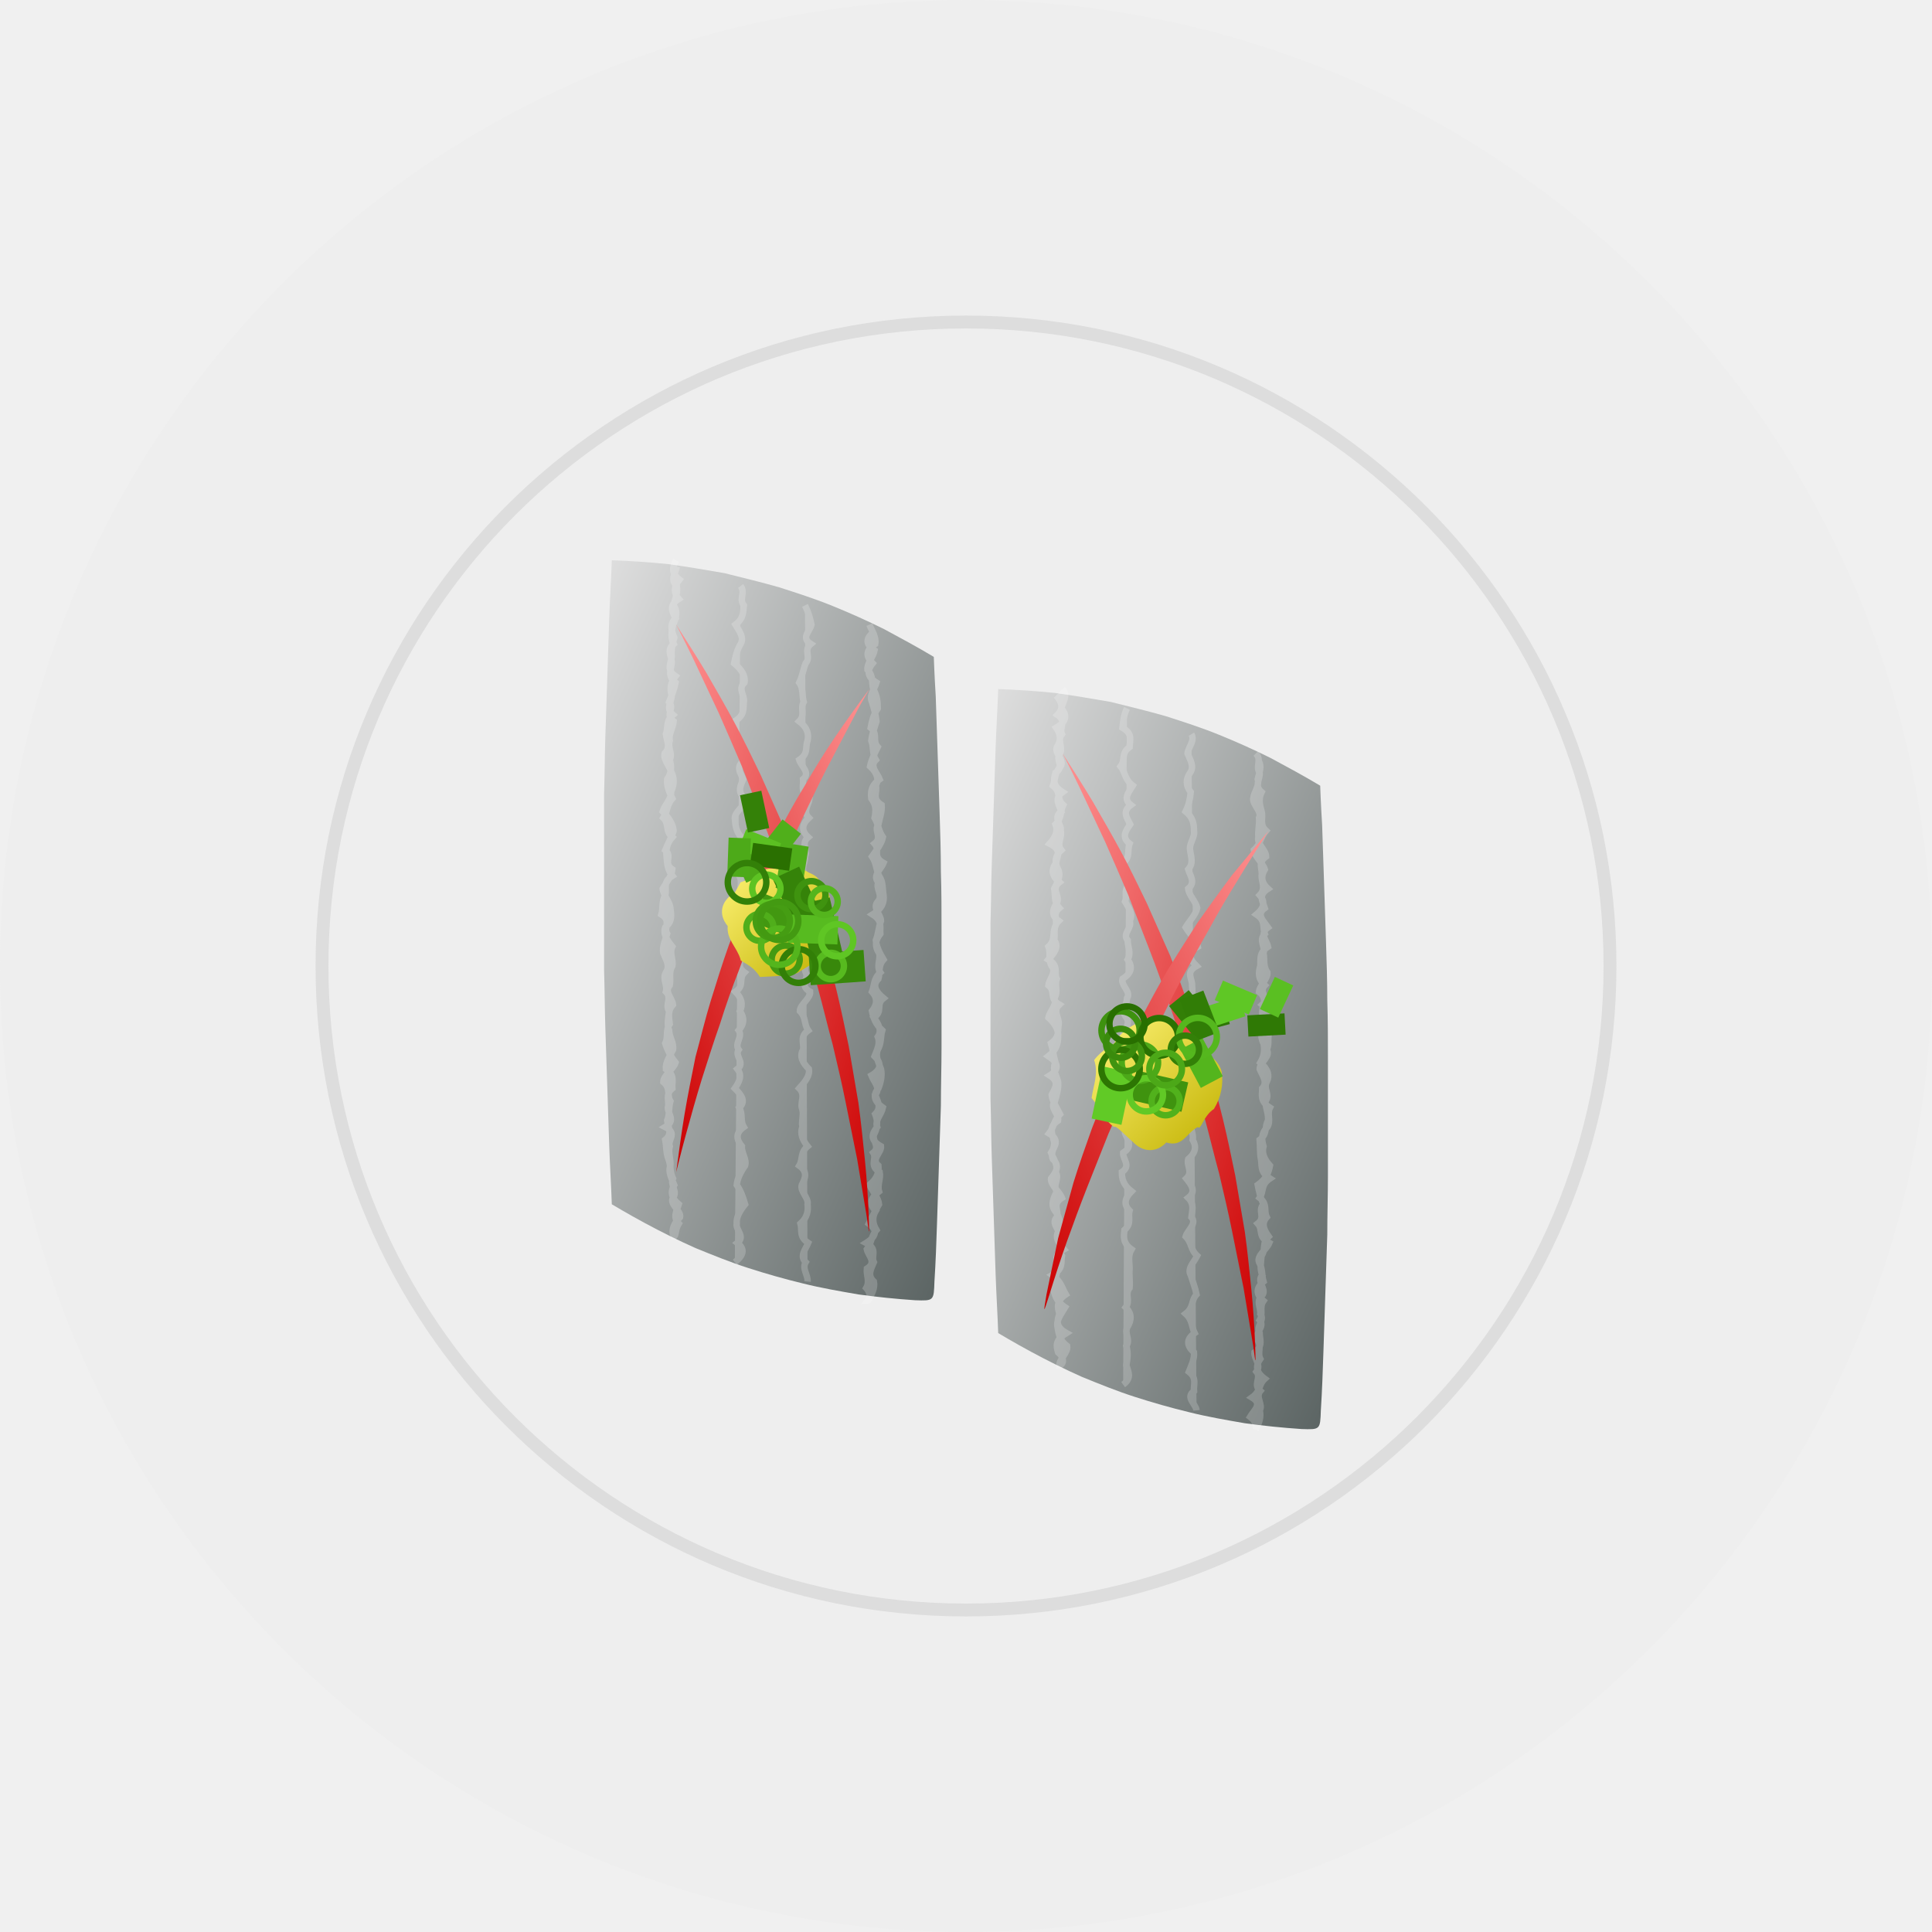
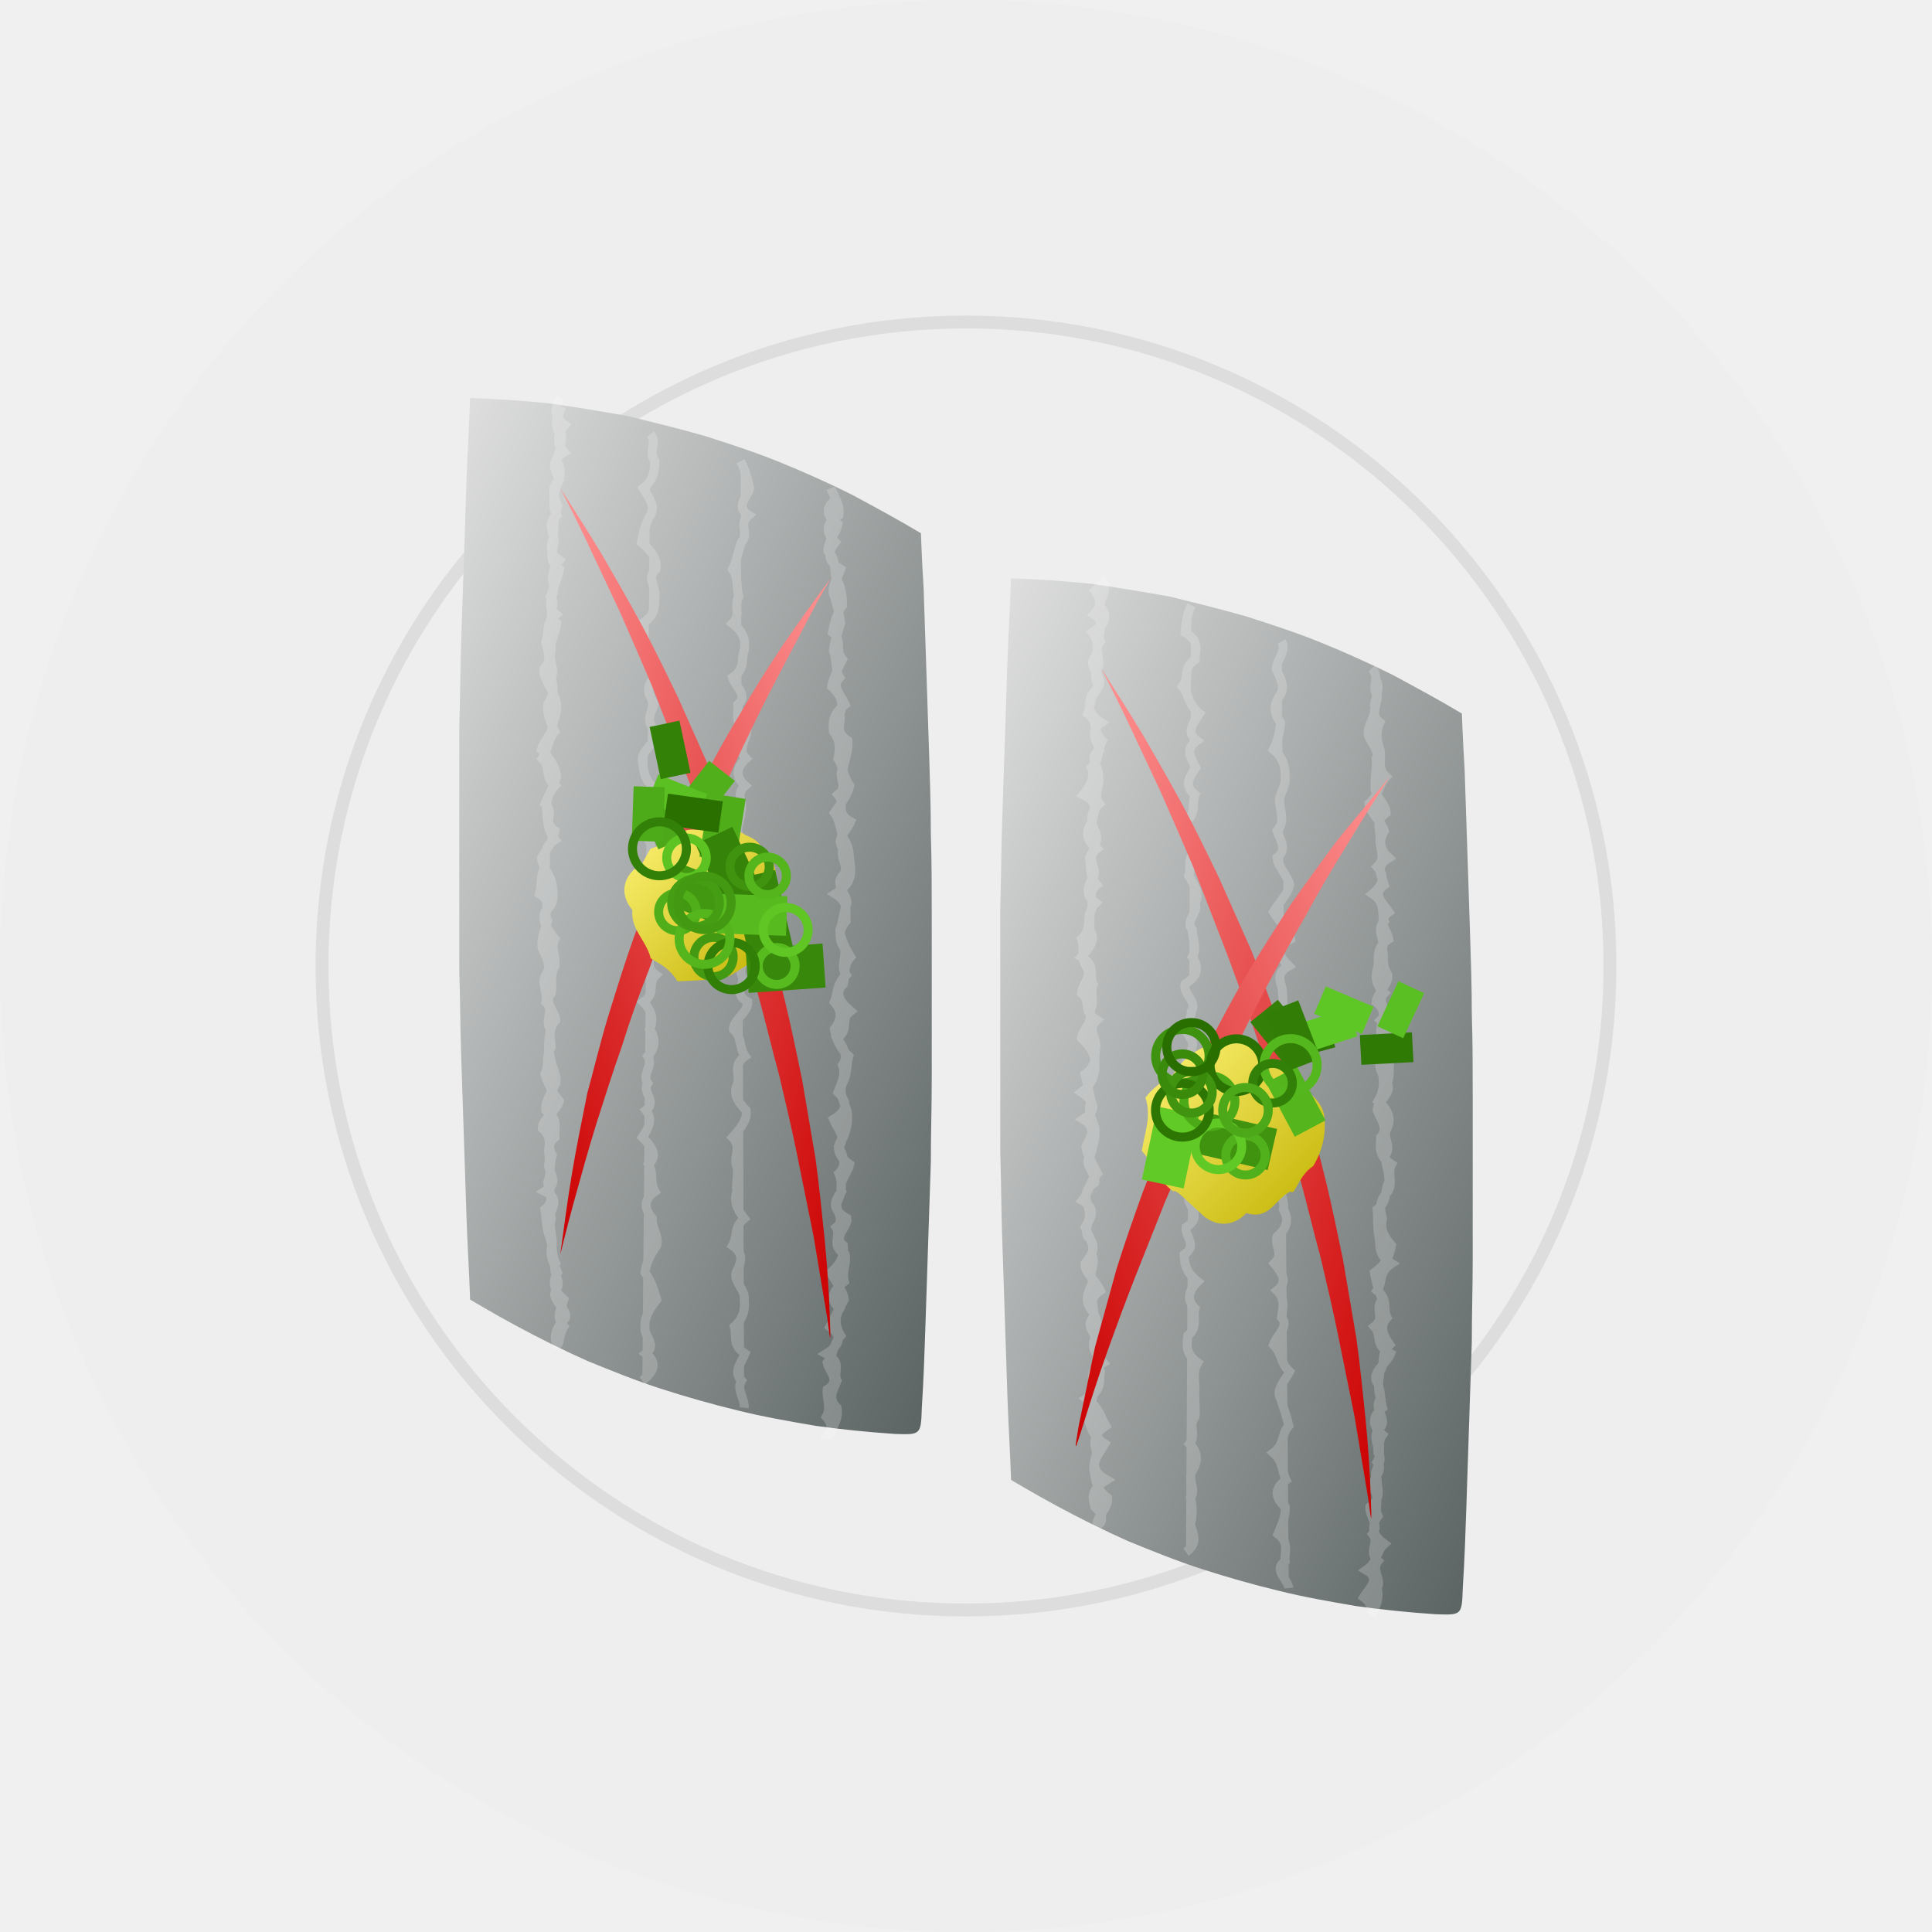
<svg xmlns="http://www.w3.org/2000/svg" version="1.1" baseProfile="full" width="300" height="300" style="background: gray">
  <defs>
    <linearGradient id="skin" x1="0%" y1="0%" x2="100%" y2="100%">
      <stop offset="0%" style="stop-color:#DFDFDF;stop-opacity:1" />
      <stop offset="100%" style="stop-color:#5A6362;stop-opacity:1" />
    </linearGradient>
  </defs>
  <defs>
    <linearGradient id="red_nw_se" x1="0%" y1="0%" x2="100%" y2="100%">
      <stop offset="0%" style="stop-color:#FF9393;stop-opacity:1" />
      <stop offset="100%" style="stop-color:#CB0000;stop-opacity:1" />
    </linearGradient>
  </defs>
  <defs>
    <linearGradient id="red_ne_sw" x1="100%" y1="0%" x2="0%" y2="100%">
      <stop offset="0%" style="stop-color:#FF9393;stop-opacity:1" />
      <stop offset="100%" style="stop-color:#CB0000;stop-opacity:1" />
    </linearGradient>
  </defs>
  <defs>
    <linearGradient id="ginger" x1="0%" y1="0%" x2="100%" y2="100%">
      <stop offset="0%" style="stop-color:#FFF478;stop-opacity:1" />
      <stop offset="100%" style="stop-color:#C1B100;stop-opacity:1" />
    </linearGradient>
  </defs>
  <g transform="translate(150,150)">
    <circle cx="0" cy="0" r="150" fill="#eee" />
    <circle cx="0" cy="0" r="100" fill="none" stroke="#ddd" stroke-width="2" />
-     <g transform="translate(-55,-53)">
+     <g transform="scale(1.4) translate(-55,-53)">
      <g transform="translate(0,-10)">
        <path fill="url(#skin)" d="M0 0C  2.9 0.1 5.9 0.3 8.8 0.6 11.7 1.0 14.6 1.5 17.5 2.0 20.3 2.7 23.2 3.4 26.0 4.2 28.8 5.1 31.6 6.0 34.3 7.1 37.0 8.2 39.7 9.4 42.3 10.7 44.9 12.1 47.5 13.5 50.0 15.0 50 15 50.1 18.0 50.3 21.1 50.4 24.1 50.5 27.1 50.6 30.1 50.7 33.2 50.8 36.2 50.9 39.2 51.0 42.3 51.1 45.3 51.1 48.3 51.2 51.4 51.2 54.4 51.2 57.4 51.2 60.5 51.2 63.5 51.2 66.5 51.2 69.5 51.2 72.6 51.2 75.6 51.2 78.6 51.1 81.7 51.1 84.7 51.0 87.7 50.9 90.8 50.8 93.8 50.7 96.8 50.6 99.9 50.5 102.9 50.4 105.9 50.3 108.9 50.1 112.0 50.0 115.0 50 115 47.1 114.9 44.1 114.7 41.2 114.4 38.3 114.0 35.4 113.5 32.5 113.0 29.7 112.3 26.8 111.6 24.0 110.8 21.2 109.9 18.4 109.0 15.7 107.9 13.0 106.8 10.3 105.6 7.7 104.3 5.1 102.9 2.5 101.5 -0.0 100.0 0 100 -0.1 97.0 -0.3 93.9 -0.4 90.9 -0.5 87.9 -0.6 84.9 -0.7 81.8 -0.8 78.8 -0.9 75.8 -1.0 72.7 -1.1 69.7 -1.1 66.7 -1.2 63.6 -1.2 60.6 -1.2 57.6 -1.2 54.5 -1.2 51.5 -1.2 48.5 -1.2 45.5 -1.2 42.4 -1.2 39.4 -1.2 36.4 -1.1 33.3 -1.1 30.3 -1.0 27.3 -0.9 24.2 -0.8 21.2 -0.7 18.2 -0.6 15.1 -0.5 12.1 -0.4 9.1 -0.3 6.1 -0.1 3.0 -0.0 0.0 0 0 Z" />
        <path fill="white" d="M10 0C  9.4 1.0 9.2 2.0 10.5 3.0 9.7 4.0 9.5 5.0 10.4 6.0 8.8 7.0 9.4 8.0 9.9 9.0 8.9 10.0 9.3 11.0 9.7 12.0 9.4 13.0 9.2 14.0 9.3 15.0 9.2 16.0 8.4 17.0 9.9 18.0 9.1 19.0 9.0 20.0 9.3 21.0 9.3 22.0 8.3 23.0 9.5 24.0 8.3 25.0 8.8 26.0 8.4 27.0 8.5 28.0 9.2 29.0 8.2 30.0 8.0 31.0 9.0 32.0 9.3 33.0 9.8 34.0 9.6 35.0 9.2 36.0 9.3 37.0 8.2 38.0 7.9 39.0 8.9 40.0 9.5 41.0 9.6 42.0 9.3 43.0 8.7 44.0 8.3 45.0 9.5 46.0 7.9 47.0 9.4 48.0 9.3 49.0 8.5 50.0 7.9 51.0 8.0 52.0 9.0 53.0 9.1 54.0 9.2 55.0 9.5 56.0 8.3 57.0 7.9 58.0 8.6 59.0 9.4 60.0 8.9 61.0 9.6 62.0 9.4 63.0 8.8 64.0 9.2 65.0 9.0 66.0 8.1 67.0 9.4 68.0 9.5 69.0 8.6 70.0 8.9 71.0 9.0 72.0 8.3 73.0 8.8 74.0 8.3 75.0 8.6 76.0 9.1 77.0 9.9 78.0 9.6 79.0 8.0 80.0 8.0 81.0 9.2 82.0 8.5 83.0 9.1 84.0 8.8 85.0 9.0 86.0 8.6 87.0 8.7 88.0 9.5 89.0 8.3 90.0 8.5 91.0 8.4 92.0 8.8 93.0 9.2 94.0 9.0 95.0 9.5 96.0 9.0 97.0 10.3 98.0 9.5 99.0 8.9 100.0 10.8 101.0 10.6 102.0 9.6 103.0 9.2 104.0 9.6 105.0 10 105 9.8 104.0 10.4 103.0 9.4 102.0 10.1 101.0 10.4 100.0 9.2 99.0 9.1 98.0 9.7 97.0 9.3 96.0 8.7 95.0 9.1 94.0 9.2 93.0 8.7 92.0 9.0 91.0 8.6 90.0 10.3 89.0 8.3 88.0 10.0 87.0 8.7 86.0 8.7 85.0 9.0 84.0 8.2 83.0 9.4 82.0 9.3 81.0 9.9 80.0 8.4 79.0 8.3 78.0 9.0 77.0 9.5 76.0 9.7 75.0 8.9 74.0 8.9 73.0 8.5 72.0 8.8 71.0 8.9 70.0 8.2 69.0 9.4 68.0 8.4 67.0 8.7 66.0 7.8 65.0 8.4 64.0 9.1 63.0 8.4 62.0 8.0 61.0 7.8 60.0 8.3 59.0 8.6 58.0 8.0 57.0 9.3 56.0 7.7 55.0 8.0 54.0 7.7 53.0 8.3 52.0 8.6 51.0 7.8 50.0 9.4 49.0 8.6 48.0 8.6 47.0 8.5 46.0 8.4 45.0 8.5 44.0 9.4 43.0 8.2 42.0 9.0 41.0 8.0 40.0 8.7 39.0 8.5 38.0 9.4 37.0 8.9 36.0 8.5 35.0 8.6 34.0 9.3 33.0 9.3 32.0 9.0 31.0 9.5 30.0 8.6 29.0 9.0 28.0 8.8 27.0 9.5 26.0 9.6 25.0 8.2 24.0 9.8 23.0 8.9 22.0 9.3 21.0 9.7 20.0 9.9 19.0 8.6 18.0 9.2 17.0 9.3 16.0 9.4 15.0 8.4 14.0 9.6 13.0 9.1 12.0 9.3 11.0 9.5 10.0 10.0 9.0 10.3 8.0 9.6 7.0 9.8 6.0 10.3 5.0 10.1 4.0 9.0 3.0 9.9 2.0 10.1 1.0 10.8 0.0 10 0 Z" opacity="0.2" stroke="white" stroke-width="1" />
        <path fill="white" d="M20 4C  20.8 5.0 19.7 6.0 20.5 7.0 20.4 8.0 20.5 9.0 19.2 10.0 19.8 11.0 20.6 12.0 20.0 13.0 19.4 14.0 19.2 15.0 19.0 16.0 20.2 17.0 20.8 18.0 20.6 19.0 19.5 20.0 20.7 21.0 20.5 22.0 20.4 23.0 20.7 24.0 19.1 25.0 19.0 26.0 19.0 27.0 19.5 28.0 20.3 29.0 19.2 30.0 20.7 31.0 19.1 32.0 20.0 33.0 20.4 34.0 20.0 35.0 19.4 36.0 20.7 37.0 20.9 38.0 19.1 39.0 19.1 40.0 19.2 41.0 19.2 42.0 20.1 43.0 19.6 44.0 19.7 45.0 19.7 46.0 20.8 47.0 20.2 48.0 19.8 49.0 20.4 50.0 19.7 51.0 20.1 52.0 20.0 53.0 20.1 54.0 19.1 55.0 19.8 56.0 20.6 57.0 19.8 58.0 20.8 59.0 20.0 60.0 20.0 61.0 20.3 62.0 19.2 63.0 20.6 64.0 19.6 65.0 20.7 66.0 19.2 67.0 20.2 68.0 20.4 69.0 19.9 70.0 20.6 71.0 20.6 72.0 19.7 73.0 20.4 74.0 19.0 75.0 19.7 76.0 19.0 77.0 20.8 78.0 19.5 79.0 20.3 80.0 19.8 81.0 19.1 82.0 20.1 83.0 20.9 84.0 19.8 85.0 20.4 86.0 19.9 87.0 20.5 88.0 19.1 89.0 19.4 90.0 20.2 91.0 20.1 92.0 21.0 93.0 20.7 94.0 20.0 95.0 19.5 96.0 19.4 97.0 20.1 98.0 20.4 99.0 20.7 100.0 19.9 101.0 19.3 102.0 19.4 103.0 19.2 104.0 20.8 105.0 19.5 106.0 20.8 107.0 20.4 108.0 19.1 109.0 20 109 Z" opacity="0.2" stroke="white" stroke-width="1" />
        <path fill="white" d="M30 7C  30.5 8.0 30.8 9.0 31.0 10.0 30.8 11.0 29.3 12.0 30.9 13.0 29.7 14.0 31.0 15.0 30.1 16.0 29.7 17.0 29.6 18.0 29.1 19.0 29.8 20.0 29.5 21.0 29.8 22.0 29.2 23.0 30.1 24.0 29.1 25.0 30.4 26.0 30.6 27.0 30.4 28.0 30.0 29.0 30.6 30.0 29.1 31.0 29.4 32.0 30.9 33.0 29.7 34.0 29.8 35.0 29.2 36.0 30.7 37.0 30.6 38.0 29.6 39.0 30.6 40.0 29.5 41.0 29.4 42.0 30.5 43.0 29.3 44.0 30.5 45.0 30.0 46.0 30.1 47.0 29.1 48.0 30.2 49.0 29.5 50.0 30.1 51.0 30.8 52.0 30.8 53.0 29.7 54.0 29.3 55.0 30.3 56.0 30.7 57.0 30.7 58.0 30.3 59.0 29.6 60.0 30.3 61.0 31.0 62.0 29.7 63.0 30.1 64.0 30.7 65.0 29.0 66.0 30.8 67.0 30.9 68.0 29.2 69.0 29.2 70.0 30.2 71.0 29.8 72.0 30.5 73.0 29.1 74.0 29.9 75.0 29.7 76.0 29.1 77.0 29.6 78.0 30.6 79.0 30.8 80.0 30.0 81.0 29.1 82.0 30.1 83.0 29.3 84.0 29.5 85.0 29.9 86.0 29.4 87.0 29.6 88.0 29.2 89.0 29.6 90.0 30.4 91.0 29.2 92.0 29.7 93.0 29.1 94.0 30.5 95.0 30.0 96.0 29.5 97.0 29.2 98.0 30.6 99.0 30.4 100.0 30.5 101.0 30.4 102.0 29.3 103.0 29.6 104.0 29.0 105.0 30.5 106.0 30.1 107.0 29.1 108.0 30.1 109.0 29.5 110.0 30.5 111.0 30.4 112.0 30 112 Z" opacity="0.2" stroke="white" stroke-width="1" />
        <path fill="white" d="M40 10C  40.4 11.0 41.1 11.9 40.9 13.0 39.3 14.0 39.5 15.0 40.5 16.0 39.7 17.0 39.5 18.0 41.1 19.0 40.8 20.0 39.9 21.0 40.4 22.0 40.7 23.0 41.0 24.0 41.1 25.0 40.8 26.0 40.4 27.0 40.3 28.0 40.7 29.0 40.4 30.0 41.0 31.0 40.0 32.0 41.2 33.0 41.6 34.0 40.2 35.0 40.2 36.0 40.3 37.0 41.1 38.0 41.0 39.0 40.8 40.0 41.4 41.0 41.4 42.0 42.1 43.0 41.9 44.0 41.1 45.0 40.4 46.0 41.1 47.0 41.0 48.0 41.5 49.0 42.2 50.0 42.0 51.0 42.2 52.0 42.3 53.0 42.1 54.0 40.5 55.0 42.1 56.0 41.6 57.0 41.7 58.0 40.9 59.0 40.8 60.0 41.5 61.0 41.8 62.0 41.0 63.0 41.7 64.0 40.6 65.0 40.8 66.0 40.4 67.0 41.3 68.0 41.2 69.0 40.4 70.0 40.6 71.0 40.9 72.0 42.0 73.0 41.7 74.0 41.9 75.0 41.3 76.0 40.9 77.0 41.4 78.0 41.8 79.0 42.0 80.0 41.8 81.0 41.4 82.0 40.5 83.0 40.7 84.0 42.1 85.0 41.9 86.0 40.8 87.0 41.2 88.0 40.4 89.0 40.0 90.0 41.8 91.0 41.9 92.0 40.2 93.0 41.4 94.0 41.5 95.0 41.2 96.0 40.0 97.0 40.5 98.0 41.4 99.0 41.5 100.0 40.9 101.0 40.4 102.0 39.9 103.0 41.3 104.0 41.1 105.0 39.5 106.0 41.4 107.0 40.2 108.0 40.7 109.0 40.3 110.0 39.6 111.0 40.7 112.0 40.9 113.0 40.4 114.0 39.7 115.0 40 115 40.4 114.0 39.5 113.0 40.1 112.0 39.5 111.0 39.6 110.0 41.2 109.0 39.8 108.0 39.6 107.0 40.4 106.0 40.2 105.0 41.1 104.0 40.5 103.0 40.4 102.0 41.0 101.0 39.8 100.0 40.2 99.0 41.5 98.0 41.2 97.0 41.8 96.0 41.6 95.0 39.9 94.0 41.2 93.0 40.6 92.0 41.8 91.0 40.2 90.0 40.8 89.0 41.3 88.0 41.3 87.0 40.9 86.0 41.9 85.0 41.3 84.0 40.9 83.0 41.8 82.0 40.7 81.0 40.3 80.0 42.0 79.0 41.8 78.0 40.8 77.0 41.2 76.0 41.7 75.0 41.3 74.0 42.0 73.0 41.4 72.0 40.7 71.0 42.2 70.0 40.9 69.0 42.2 68.0 41.0 67.0 40.4 66.0 41.4 65.0 41.7 64.0 41.3 63.0 42.2 62.0 41.6 61.0 41.1 60.0 41.0 59.0 41.4 58.0 41.4 57.0 41.8 56.0 41.8 55.0 40.4 54.0 41.3 53.0 42.2 52.0 40.9 51.0 41.4 50.0 40.4 49.0 41.8 48.0 42.2 47.0 40.4 46.0 41.7 45.0 40.8 44.0 42.1 43.0 40.6 42.0 41.4 41.0 41.6 40.0 42.0 39.0 41.9 38.0 40.3 37.0 41.3 36.0 41.0 35.0 41.5 34.0 41.2 33.0 40.1 32.0 40.3 31.0 40.8 30.0 41.3 29.0 40.4 28.0 41.4 27.0 40.2 26.0 40.4 25.0 40.6 24.0 41.3 23.0 41.3 22.0 41.2 21.0 40.6 20.0 40.3 19.0 40.7 18.0 39.7 17.0 39.6 16.0 40.6 15.0 40.8 14.0 39.3 13.0 39.4 12.0 40.9 11.0 40.7 10.0 40 10 Z" opacity="0.2" stroke="white" stroke-width="1" />
        <path fill="url(#red_nw_se)" d="M10 10C  11.6 12.5 13.2 15.0 14.7 17.5 16.2 20.1 17.7 22.7 19.1 25.3 20.5 27.9 21.8 30.6 23.1 33.3 24.3 36.0 25.5 38.7 26.7 41.4 27.8 44.2 28.8 47.0 29.8 49.8 30.8 52.6 31.7 55.4 32.6 58.2 33.4 61.1 34.2 63.9 34.9 66.8 35.6 69.7 36.2 72.6 36.8 75.5 37.3 78.4 37.8 81.4 38.3 84.3 38.7 87.2 39.0 90.2 39.3 93.1 39.6 96.1 39.8 99.1 39.9 102.0 40.0 105.0 40 105 39.6 102.0 39.1 99.0 38.6 96.0 38.1 93.0 37.5 90.0 36.9 87.1 36.3 84.1 35.7 81.1 35.0 78.2 34.3 75.2 33.5 72.3 32.8 69.3 32.0 66.4 31.2 63.5 30.3 60.6 29.4 57.7 28.5 54.8 27.6 51.9 26.6 49.0 25.6 46.2 24.6 43.3 23.5 40.5 22.4 37.7 21.3 34.8 20.2 32.0 19.0 29.2 17.8 26.4 16.6 23.7 15.3 20.9 14.0 18.2 12.7 15.4 11.4 12.7 10.0 10.0 10 10 Z" />
        <path fill="url(#red_ne_sw)" d="M40 20C  38.2 22.4 36.4 24.9 34.7 27.4 33.0 29.9 31.4 32.5 29.9 35.1 28.3 37.7 26.9 40.3 25.5 43.0 24.1 45.7 22.8 48.5 21.6 51.3 20.4 54.0 19.3 56.9 18.2 59.7 17.2 62.5 16.3 65.4 15.4 68.3 14.5 71.2 13.8 74.2 13.0 77.1 12.4 80.1 11.8 83.0 11.3 86.0 10.8 89.0 10.4 92.0 10.0 95.0 10 95 10.7 92.1 11.5 89.2 12.3 86.3 13.1 83.4 14.0 80.5 14.9 77.7 15.8 74.8 16.8 72.0 17.7 69.1 18.7 66.3 19.8 63.5 20.8 60.7 21.9 57.9 23.0 55.1 24.2 52.3 25.3 49.6 26.5 46.8 27.8 44.1 29.0 41.3 30.3 38.6 31.6 35.9 32.9 33.2 34.3 30.6 35.7 27.9 37.1 25.3 38.5 22.6 40.0 20.0 40 20 Z" />
        <path fill="url(#ginger)" d="M20 50C  22.1 49.4 23.0 47.6 25.2 47.9 27.0 47.4 28.9 47.4 30.6 48.5 32.6 49.3 32 50 33.5 51.2 34.3 53.1 33.9 55.2 34.2 57.0 34.8 59.0 32.6 60.2 32.3 62.3 32 62 30.4 63.1 28.8 64.1 26.9 64.6 25.0 64.6 23.0 64.7 21.8 62.7 19.8 62.3 20 62 19.4 60.0 17.8 58.9 18.0 56.8 16.5 55.0 16.9 52.9 19.1 51.6 19.5 49.5 20 50 Z" />
        <g>
          <rect x="0" y="0" width="7" height="4" transform="scale(1.017337) translate(25,50) rotate(279)" fill="rgb(79, 173, 26)" />
          <rect x="0" y="0" width="7" height="4" transform="scale(0.9046158) translate(25,50) rotate(308)" fill="rgb(80, 175, 27)" />
          <rect x="0" y="0" width="7" height="4" transform="scale(1.18595) translate(25,50) rotate(202)" fill="rgb(66, 152, 17)" />
          <rect x="0" y="0" width="7" height="4" transform="scale(0.8629111) translate(25,50) rotate(66)" fill="rgb(76, 168, 24)" />
          <rect x="0" y="0" width="7" height="4" transform="scale(1.238189) translate(25,50) rotate(257)" fill="rgb(55, 134, 10)" />
          <rect x="0" y="0" width="7" height="4" transform="scale(0.8351222) translate(25,50) rotate(22)" fill="rgb(91, 192, 34)" />
          <rect x="0" y="0" width="7" height="4" transform="scale(1.133413) translate(25,50) rotate(245)" fill="rgb(53, 131, 9)" />
          <rect x="0" y="0" width="7" height="4" transform="scale(1.222123) translate(25,50) rotate(356)" fill="rgb(56, 136, 11)" />
          <rect x="0" y="0" width="7" height="4" transform="scale(0.8636765) translate(25,50) rotate(92)" fill="rgb(77, 170, 25)" />
          <rect x="0" y="0" width="7" height="4" transform="scale(1.099726) translate(25,50) rotate(2)" fill="rgb(87, 187, 32)" />
          <rect x="0" y="0" width="7" height="4" transform="scale(0.8777101) translate(25,50) rotate(8)" fill="rgb(42, 112, 1)" />
          <rect x="0" y="0" width="7" height="4" transform="scale(0.8455384) translate(25,50) rotate(258)" fill="rgb(52, 129, 8)" />
          <circle cx="20" cy="48" r="2.177" transform="translate(7,14)" fill="none" stroke="rgb(67, 154, 18)" stroke-width="1" />
          <circle cx="20" cy="48" r="2.091" transform="translate(3,9)" fill="none" stroke="rgb(80, 174, 27)" stroke-width="1" />
          <circle cx="20" cy="48" r="2.192" transform="translate(4,3)" fill="none" stroke="rgb(93, 195, 35)" stroke-width="1" />
          <circle cx="20" cy="48" r="2.044" transform="translate(14,15)" fill="none" stroke="rgb(87, 186, 31)" stroke-width="1" />
          <circle cx="20" cy="48" r="2.489" transform="translate(15,11)" fill="none" stroke="rgb(95, 198, 36)" stroke-width="1" />
          <circle cx="20" cy="48" r="2.178" transform="translate(11,4)" fill="none" stroke="rgb(63, 147, 15)" stroke-width="1" />
          <circle cx="20" cy="48" r="2.078" transform="translate(13,5)" fill="none" stroke="rgb(84, 181, 29)" stroke-width="1" />
          <circle cx="20" cy="48" r="2.62" transform="translate(9,15)" fill="none" stroke="rgb(50, 127, 7)" stroke-width="1" />
          <circle cx="20" cy="48" r="2.992" transform="translate(1,2)" fill="none" stroke="rgb(51, 128, 8)" stroke-width="1" />
          <circle cx="20" cy="48" r="2.818" transform="translate(6,12)" fill="none" stroke="rgb(84, 181, 29)" stroke-width="1" />
          <circle cx="20" cy="48" r="2.646" transform="translate(5,8)" fill="none" stroke="rgb(69, 157, 19)" stroke-width="1" />
          <circle cx="20" cy="48" r="2.963" transform="translate(6,8)" fill="none" stroke="rgb(67, 154, 18)" stroke-width="1" />
        </g>
      </g>
      <g transform="translate(60,10)">
        <path fill="url(#skin)" d="M0 0C  2.9 0.1 5.9 0.3 8.8 0.6 11.7 1.0 14.6 1.5 17.5 2.0 20.3 2.7 23.2 3.4 26.0 4.2 28.8 5.1 31.6 6.0 34.3 7.1 37.0 8.2 39.7 9.4 42.3 10.7 44.9 12.1 47.5 13.5 50.0 15.0 50 15 50.1 18.0 50.3 21.1 50.4 24.1 50.5 27.1 50.6 30.1 50.7 33.2 50.8 36.2 50.9 39.2 51.0 42.3 51.1 45.3 51.1 48.3 51.2 51.4 51.2 54.4 51.2 57.4 51.2 60.5 51.2 63.5 51.2 66.5 51.2 69.5 51.2 72.6 51.2 75.6 51.2 78.6 51.1 81.7 51.1 84.7 51.0 87.7 50.9 90.8 50.8 93.8 50.7 96.8 50.6 99.9 50.5 102.9 50.4 105.9 50.3 108.9 50.1 112.0 50.0 115.0 50 115 47.1 114.9 44.1 114.7 41.2 114.4 38.3 114.0 35.4 113.5 32.5 113.0 29.7 112.3 26.8 111.6 24.0 110.8 21.2 109.9 18.4 109.0 15.7 107.9 13.0 106.8 10.3 105.6 7.7 104.3 5.1 102.9 2.5 101.5 -0.0 100.0 0 100 -0.1 97.0 -0.3 93.9 -0.4 90.9 -0.5 87.9 -0.6 84.9 -0.7 81.8 -0.8 78.8 -0.9 75.8 -1.0 72.7 -1.1 69.7 -1.1 66.7 -1.2 63.6 -1.2 60.6 -1.2 57.6 -1.2 54.5 -1.2 51.5 -1.2 48.5 -1.2 45.5 -1.2 42.4 -1.2 39.4 -1.2 36.4 -1.1 33.3 -1.1 30.3 -1.0 27.3 -0.9 24.2 -0.8 21.2 -0.7 18.2 -0.6 15.1 -0.5 12.1 -0.4 9.1 -0.3 6.1 -0.1 3.0 -0.0 0.0 0 0 Z" />
        <path fill="white" d="M10 0C  10.9 1.0 10.0 2.0 9.8 3.0 10.7 4.0 10.7 5.0 9.0 6.0 9.7 7.0 9.8 8.0 9.1 9.0 8.7 10.0 10.3 11.0 9.7 12.0 8.7 13.0 8.9 14.0 8.5 15.0 9.8 16.0 9.0 17.0 10.1 18.0 9.6 19.0 9.9 20.0 8.9 21.0 9.3 22.0 8.9 23.0 8.0 24.0 10.0 25.0 9.1 26.0 9.0 27.0 8.2 28.0 8.3 29.0 9.5 30.0 8.2 31.0 9.5 32.0 9.2 33.0 8.6 34.0 8.0 35.0 9.4 36.0 8.4 37.0 8.9 38.0 8.7 39.0 9.5 40.0 8.7 41.0 7.8 42.0 9.5 43.0 8.6 44.0 9.1 45.0 8.7 46.0 9.4 47.0 8.7 48.0 9.2 49.0 8.0 50.0 7.8 51.0 8.9 52.0 9.4 53.0 9.3 54.0 9.3 55.0 9.1 56.0 7.8 57.0 9.3 58.0 9.6 59.0 8.0 60.0 9.6 61.0 8.8 62.0 8.3 63.0 8.4 64.0 9.1 65.0 9.6 66.0 8.6 67.0 8.7 68.0 7.9 69.0 9.6 70.0 8.8 71.0 8.2 72.0 8.6 73.0 9.4 74.0 8.9 75.0 9.6 76.0 8.4 77.0 9.1 78.0 8.6 79.0 8.1 80.0 8.8 81.0 9.6 82.0 9.7 83.0 9.5 84.0 8.7 85.0 9.3 86.0 10.2 87.0 8.3 88.0 9.3 89.0 9.5 90.0 8.6 91.0 9.3 92.0 8.5 93.0 8.8 94.0 8.9 95.0 10.4 96.0 9.8 97.0 9.0 98.0 9.2 99.0 9.4 100.0 9.4 101.0 10.7 102.0 10.9 103.0 9.5 104.0 9.5 105.0 10 105 10.5 104.0 9.3 103.0 9.0 102.0 8.8 101.1 10.6 100.0 8.8 99.0 9.2 98.0 9.5 97.0 9.2 96.0 9.0 95.0 10.5 94.0 9.9 93.0 9.8 92.0 8.4 91.0 10.2 90.0 9.7 89.0 9.9 88.0 9.3 87.0 9.8 86.0 9.5 85.0 9.7 84.0 8.1 83.0 9.1 82.0 9.5 81.0 8.3 80.0 9.9 79.0 9.5 78.0 8.1 77.0 8.2 76.0 9.0 75.0 9.6 74.0 8.5 73.0 8.0 72.0 9.0 71.0 8.6 70.0 8.4 69.0 7.8 68.0 9.3 67.0 9.5 66.0 7.9 65.0 8.8 64.0 9.1 63.0 9.4 62.0 9.3 61.0 9.1 60.0 8.3 59.0 8.9 58.0 8.6 57.0 8.5 56.0 8.2 55.0 9.6 54.0 9.2 53.0 9.4 52.0 9.5 51.0 8.4 50.0 9.5 49.0 7.8 48.0 9.0 47.0 7.8 46.0 7.9 45.0 9.1 44.0 8.3 43.0 7.7 42.0 8.2 41.0 7.8 40.0 8.9 39.0 8.4 38.0 8.8 37.0 9.4 36.0 8.3 35.0 9.5 34.0 8.6 33.0 8.9 32.0 8.7 31.0 9.2 30.0 9.8 29.0 9.3 28.0 8.8 27.0 8.7 26.0 9.8 25.0 9.0 24.0 10.0 23.0 9.7 22.0 9.9 21.0 8.4 20.0 9.8 19.0 9.5 18.0 8.6 17.0 10.0 16.0 8.4 15.0 8.6 14.0 8.9 13.0 10.4 12.0 8.8 11.0 9.6 10.0 10.1 9.0 9.1 8.0 9.9 7.0 9.4 6.0 10.7 5.0 9.2 4.0 10.2 3.0 9.9 2.0 9.0 1.0 9.6 -0.0 10 0 Z" opacity="0.2" stroke="white" stroke-width="1" />
        <path fill="white" d="M20 3C  19.5 4.0 19.4 5.0 19.3 6.0 21.0 7.0 20.4 8.0 20.4 9.0 19.0 10.0 19.8 11.0 19.0 12.0 19.8 13.0 19.6 14.0 20.9 15.0 20.3 16.0 19.3 17.0 20.6 18.0 19.2 19.0 20.0 20.0 20.5 21.0 19.8 22.0 19.1 23.0 20.4 24.0 20.0 25.0 20.6 26.0 19.4 27.0 19.8 28.0 20.5 29.0 20.9 30.0 19.2 31.0 20.1 32.0 19.7 33.0 20.3 34.0 21.0 35.0 20.4 36.0 20.9 37.0 19.2 38.0 20.1 39.0 20.1 40.0 20.7 41.0 20.1 42.0 20.8 43.0 20.9 44.0 19.3 45.0 19.0 46.0 20.7 47.0 20.0 48.0 20.0 49.0 19.0 50.0 19.9 51.0 20.6 52.0 19.5 53.0 19.3 54.0 20.1 55.0 20.6 56.0 20.1 57.0 19.7 58.0 20.7 59.0 20.9 60.0 20.3 61.0 19.7 62.0 19.7 63.0 19.5 64.0 20.0 65.0 20.8 66.0 19.7 67.0 19.6 68.0 19.7 69.0 20.1 70.0 21.0 71.0 19.4 72.0 19.3 73.0 20.7 74.0 19.2 75.0 19.2 76.0 19.4 77.0 20.7 78.0 19.7 79.0 19.4 80.0 20.4 81.0 20.1 82.0 20.8 83.0 19.6 84.0 19.5 85.0 19.3 86.0 20.7 87.0 20.1 88.0 20.4 89.0 20.4 90.0 20.3 91.0 20.5 92.0 20.4 93.0 19.6 94.0 20.6 95.0 19.8 96.0 20.8 97.0 20.7 98.0 20.1 99.0 19.5 100.0 20.6 101.0 19.9 102.0 20.2 103.0 20.1 104.0 19.9 105.0 20.2 106.0 20.8 107.0 19.4 108.0 20 108 Z" opacity="0.2" stroke="white" stroke-width="1" />
        <path fill="white" d="M30 7C  30.6 8.0 29.5 9.0 29.4 10.0 29.8 11.0 30.5 12.0 29.8 13.0 29.1 14.0 29.1 15.0 29.9 16.0 29.8 17.0 29.6 18.0 29.1 19.0 30.3 20.0 30.4 21.0 30.4 22.0 30.6 23.0 29.6 24.0 29.8 25.0 29.9 26.0 30.4 27.0 29.5 28.0 29.8 29.0 30.7 30.0 29.5 31.0 29.6 32.0 30.7 33.0 30.9 34.0 30.7 35.0 29.7 36.0 29.1 37.0 29.7 38.0 30.8 39.0 31.0 40.0 29.1 41.0 29.8 42.0 30.8 43.0 29.0 44.0 30.2 45.0 30.1 46.0 30.2 47.0 30.2 48.0 29.5 49.0 29.0 50.0 29.8 51.0 30.6 52.0 29.4 53.0 30.4 54.0 30.1 55.0 30.6 56.0 29.0 57.0 30.4 58.0 30.7 59.0 30.8 60.0 30.2 61.0 29.4 62.0 30.3 63.0 30.7 64.0 29.0 65.0 29.6 66.0 29.8 67.0 29.7 68.0 30.4 69.0 30.2 70.0 30.8 71.0 30.7 72.0 29.5 73.0 29.2 74.0 30.3 75.0 29.2 76.0 30.0 77.0 30.8 78.0 29.5 79.0 30.5 80.0 30.1 81.0 30.0 82.0 30.9 83.0 29.4 84.0 29.1 85.0 30.1 86.0 29.8 87.0 30.9 88.0 30.4 89.0 29.3 90.0 29.9 91.0 30.2 92.0 30.6 93.0 30.8 94.0 29.9 95.0 30.4 96.0 29.1 97.0 30.2 98.0 30.0 99.0 30.5 100.0 29.1 101.0 29.3 102.0 30.4 103.0 30.5 104.0 30.0 105.0 29.6 106.0 30.9 107.0 30.3 108.0 30.4 109.0 29.0 110.0 30.7 111.0 30.8 112.0 30 112 Z" opacity="0.2" stroke="white" stroke-width="1" />
        <path fill="white" d="M40 10C  41.0 11.0 39.9 12.0 40.6 13.0 40.7 14.0 39.7 15.0 40.9 16.0 40.4 17.0 40.6 18.0 40.9 19.0 41.2 20.0 40.5 21.0 41.6 22.0 40.7 23.0 40.8 24.0 39.7 25.0 39.8 26.0 41.1 27.0 41.4 28.0 40.8 29.0 40.8 30.0 41.9 31.0 40.3 32.0 41.1 33.0 41.4 34.0 40.0 35.0 41.2 36.0 41.9 37.0 40.5 38.0 41.7 39.0 41.9 40.0 40.4 41.0 40.8 42.0 40.7 43.0 40.4 44.0 40.3 45.0 41.4 46.0 40.4 47.0 42.1 48.0 41.0 49.0 42.3 50.0 42.0 51.0 40.3 52.0 41.1 53.0 40.6 54.0 41.2 55.0 41.4 56.0 41.3 57.0 40.7 58.0 41.9 59.0 42.2 60.0 41.7 61.0 41.1 62.0 42.3 63.0 41.5 64.0 41.5 65.0 42.0 66.0 41.9 67.0 41.3 68.0 41.9 69.0 40.6 70.0 40.7 71.0 40.6 72.0 40.8 73.0 41.0 74.0 40.6 75.0 42.2 76.0 40.7 77.0 41.3 78.0 40.6 79.0 41.9 80.0 41.2 81.0 41.7 82.0 40.8 83.0 41.3 84.0 42.0 85.0 40.9 86.0 41.6 87.0 40.9 88.0 40.8 89.0 40.6 90.0 41.0 91.0 40.1 92.0 41.6 93.0 41.1 94.0 39.9 95.0 40.8 96.0 40.7 97.0 41.5 98.0 39.9 99.0 40.6 100.0 40.6 101.0 41.2 102.0 39.8 103.0 39.7 104.0 40.9 105.0 40.1 106.0 40.9 107.0 39.5 108.0 40.7 109.0 39.9 110.0 41.2 111.1 40.6 112.0 40.9 113.0 40.5 114.0 40.0 115.0 40 115 40.4 114.0 39.1 113.0 39.7 112.0 41.1 111.0 39.4 110.0 40.8 109.0 40.4 108.0 41.4 107.1 39.9 106.0 40.0 105.0 40.7 104.0 40.2 103.0 41.0 102.0 40.2 101.0 39.8 100.0 41.5 99.0 40.6 98.0 41.2 97.0 40.5 96.0 41.2 95.0 40.0 94.0 40.0 93.0 41.2 92.0 40.9 91.0 41.1 90.0 40.5 89.0 40.1 88.0 41.7 87.0 42.1 86.0 40.2 85.0 41.2 84.0 40.3 83.0 41.6 82.0 40.2 81.0 41.2 80.0 40.7 79.0 40.5 78.0 40.3 77.0 41.7 76.0 42.0 75.0 42.2 74.0 41.3 73.0 40.9 72.0 41.2 71.0 40.9 70.0 40.8 69.0 41.8 68.0 42.4 67.0 41.7 66.0 42.2 65.0 40.6 64.0 41.0 63.0 41.0 62.0 41.9 61.0 41.0 60.0 40.6 59.0 40.6 58.0 42.4 57.0 41.7 56.0 42.2 55.0 41.7 54.0 42.2 53.0 40.9 52.0 41.0 51.0 41.0 50.0 41.1 49.0 41.8 48.0 40.5 47.0 40.6 46.0 41.9 45.0 41.8 44.0 41.1 43.0 41.4 42.0 41.2 41.0 41.5 40.0 40.4 39.0 41.4 38.0 41.0 37.0 41.6 36.0 40.1 35.0 41.3 34.0 41.5 33.0 40.6 32.0 41.6 31.0 40.9 30.0 40.9 29.0 41.1 28.0 40.2 27.0 41.6 26.0 41.6 25.0 40.1 24.0 40.4 23.0 40.3 22.0 40.6 21.0 40.5 20.0 41.0 19.0 39.5 18.0 39.6 17.0 39.7 16.0 40.6 15.0 40.3 14.0 40.5 13.0 41.1 11.9 40.3 11.0 40.0 10.0 40 10 Z" opacity="0.2" stroke="white" stroke-width="1" />
        <path fill="url(#red_nw_se)" d="M10 10C  11.6 12.5 13.2 15.0 14.7 17.5 16.2 20.1 17.7 22.7 19.1 25.3 20.5 27.9 21.8 30.6 23.1 33.3 24.3 36.0 25.5 38.7 26.7 41.4 27.8 44.2 28.8 47.0 29.8 49.8 30.8 52.6 31.7 55.4 32.6 58.2 33.4 61.1 34.2 63.9 34.9 66.8 35.6 69.7 36.2 72.6 36.8 75.5 37.3 78.4 37.8 81.4 38.3 84.3 38.7 87.2 39.0 90.2 39.3 93.1 39.6 96.1 39.8 99.1 39.9 102.0 40.0 105.0 40 105 39.6 102.0 39.1 99.0 38.6 96.0 38.1 93.0 37.5 90.0 36.9 87.1 36.3 84.1 35.7 81.1 35.0 78.2 34.3 75.2 33.5 72.3 32.8 69.3 32.0 66.4 31.2 63.5 30.3 60.6 29.4 57.7 28.5 54.8 27.6 51.9 26.6 49.0 25.6 46.2 24.6 43.3 23.5 40.5 22.4 37.7 21.3 34.8 20.2 32.0 19.0 29.2 17.8 26.4 16.6 23.7 15.3 20.9 14.0 18.2 12.7 15.4 11.4 12.7 10.0 10.0 10 10 Z" />
        <path fill="url(#red_ne_sw)" d="M42 22C  40.1 24.3 38.2 26.6 36.3 28.9 34.5 31.3 32.7 33.8 31.0 36.2 29.4 38.7 27.8 41.2 26.2 43.8 24.7 46.4 23.3 49.0 21.9 51.7 20.5 54.3 19.2 57.0 18.0 59.8 16.8 62.5 15.7 65.3 14.6 68.1 13.6 70.9 12.6 73.7 11.7 76.6 10.9 79.5 10.1 82.4 9.3 85.3 8.7 88.2 8.1 91.1 7.5 94.0 7.0 97.0 7 97 7.9 94.2 8.8 91.3 9.7 88.5 10.7 85.7 11.7 82.9 12.7 80.2 13.8 77.4 14.9 74.6 16.0 71.9 17.1 69.1 18.3 66.4 19.4 63.7 20.7 61.0 21.9 58.3 23.2 55.6 24.5 52.9 25.8 50.3 27.1 47.6 28.5 45.0 29.9 42.4 31.3 39.8 32.8 37.2 34.2 34.6 35.7 32.1 37.3 29.5 38.8 27.0 40.4 24.5 42.0 22.0 42 22 Z" />
        <path fill="url(#ginger)" d="M18 55C  19.0 53.3 20.6 52.2 22.5 51.5 24.4 51.1 26.5 50.9 28.0 52.9 29.3 54.2 31.2 54.8 31 55 32.1 56.6 34.2 57.4 34.7 59.4 35.0 61.4 34.6 63.4 33.5 65.2 31.8 66.3 31.5 68.6 31 68 29.2 68.9 28.7 71.2 26.1 70.4 24.6 72.0 22.5 72.0 20.9 70.3 19.5 69.1 18.3 67.7 18 68 16.4 66.9 15.8 65.0 14.5 63.5 14.8 61.5 15.6 59.7 14.9 57.6 16.1 56.0 18.0 55.1 18 55 Z" />
        <g transform="translate(80,30) rotate(90)">
          <rect x="0" y="0" width="7" height="4" transform="scale(0.8216865) translate(25,50) rotate(113)" fill="rgb(95, 199, 37)" />
          <rect x="0" y="0" width="7" height="4" transform="scale(0.8263757) translate(25,50) rotate(267)" fill="rgb(47, 121, 5)" />
          <rect x="0" y="0" width="7" height="4" transform="scale(1.18282) translate(25,50) rotate(12)" fill="rgb(97, 202, 38)" />
          <rect x="0" y="0" width="7" height="4" transform="scale(0.9659792) translate(25,50) rotate(332)" fill="rgb(84, 181, 29)" />
          <rect x="0" y="0" width="7" height="4" transform="scale(0.8807566) translate(25,50) rotate(75)" fill="rgb(45, 118, 3)" />
          <rect x="0" y="0" width="7" height="4" transform="scale(1.169344) translate(25,50) rotate(283)" fill="rgb(63, 147, 15)" />
          <rect x="0" y="0" width="7" height="4" transform="scale(0.9827877) translate(25,50) rotate(141)" fill="rgb(51, 127, 7)" />
          <rect x="0" y="0" width="7" height="4" transform="scale(0.8320545) translate(25,50) rotate(72)" fill="rgb(95, 199, 37)" />
          <rect x="0" y="0" width="7" height="4" transform="scale(0.9871235) translate(25,50) rotate(159)" fill="rgb(49, 125, 6)" />
          <rect x="0" y="0" width="7" height="4" transform="scale(0.7873742) translate(25,50) rotate(205)" fill="rgb(90, 191, 34)" />
          <circle cx="20" cy="48" r="2.827" transform="translate(8,10)" fill="none" stroke="rgb(76, 169, 24)" stroke-width="1" />
          <circle cx="20" cy="48" r="2.964" transform="translate(3,13)" fill="none" stroke="rgb(62, 146, 15)" stroke-width="1" />
          <circle cx="20" cy="48" r="2.181" transform="translate(14,6)" fill="none" stroke="rgb(81, 177, 28)" stroke-width="1" />
          <circle cx="20" cy="48" r="2.583" transform="translate(13,9)" fill="none" stroke="rgb(97, 201, 38)" stroke-width="1" />
          <circle cx="20" cy="48" r="2.98" transform="translate(9,13)" fill="none" stroke="rgb(45, 118, 3)" stroke-width="1" />
          <circle cx="20" cy="48" r="2.922" transform="translate(4,7)" fill="none" stroke="rgb(42, 114, 2)" stroke-width="1" />
          <circle cx="20" cy="48" r="2.947" transform="translate(4,1)" fill="none" stroke="rgb(85, 183, 30)" stroke-width="1" />
          <circle cx="20" cy="48" r="2.309" transform="translate(7,12)" fill="none" stroke="rgb(64, 148, 16)" stroke-width="1" />
          <circle cx="20" cy="48" r="2.25" transform="translate(5,13)" fill="none" stroke="rgb(58, 139, 12)" stroke-width="1" />
          <circle cx="20" cy="48" r="2.727" transform="translate(2,12)" fill="none" stroke="rgb(40, 111, 0)" stroke-width="1" />
          <circle cx="20" cy="48" r="2.196" transform="translate(6,3)" fill="none" stroke="rgb(51, 128, 8)" stroke-width="1" />
          <circle cx="20" cy="48" r="2.528" transform="translate(9,6)" fill="none" stroke="rgb(76, 168, 24)" stroke-width="1" />
        </g>
      </g>
    </g>
  </g>
</svg>
